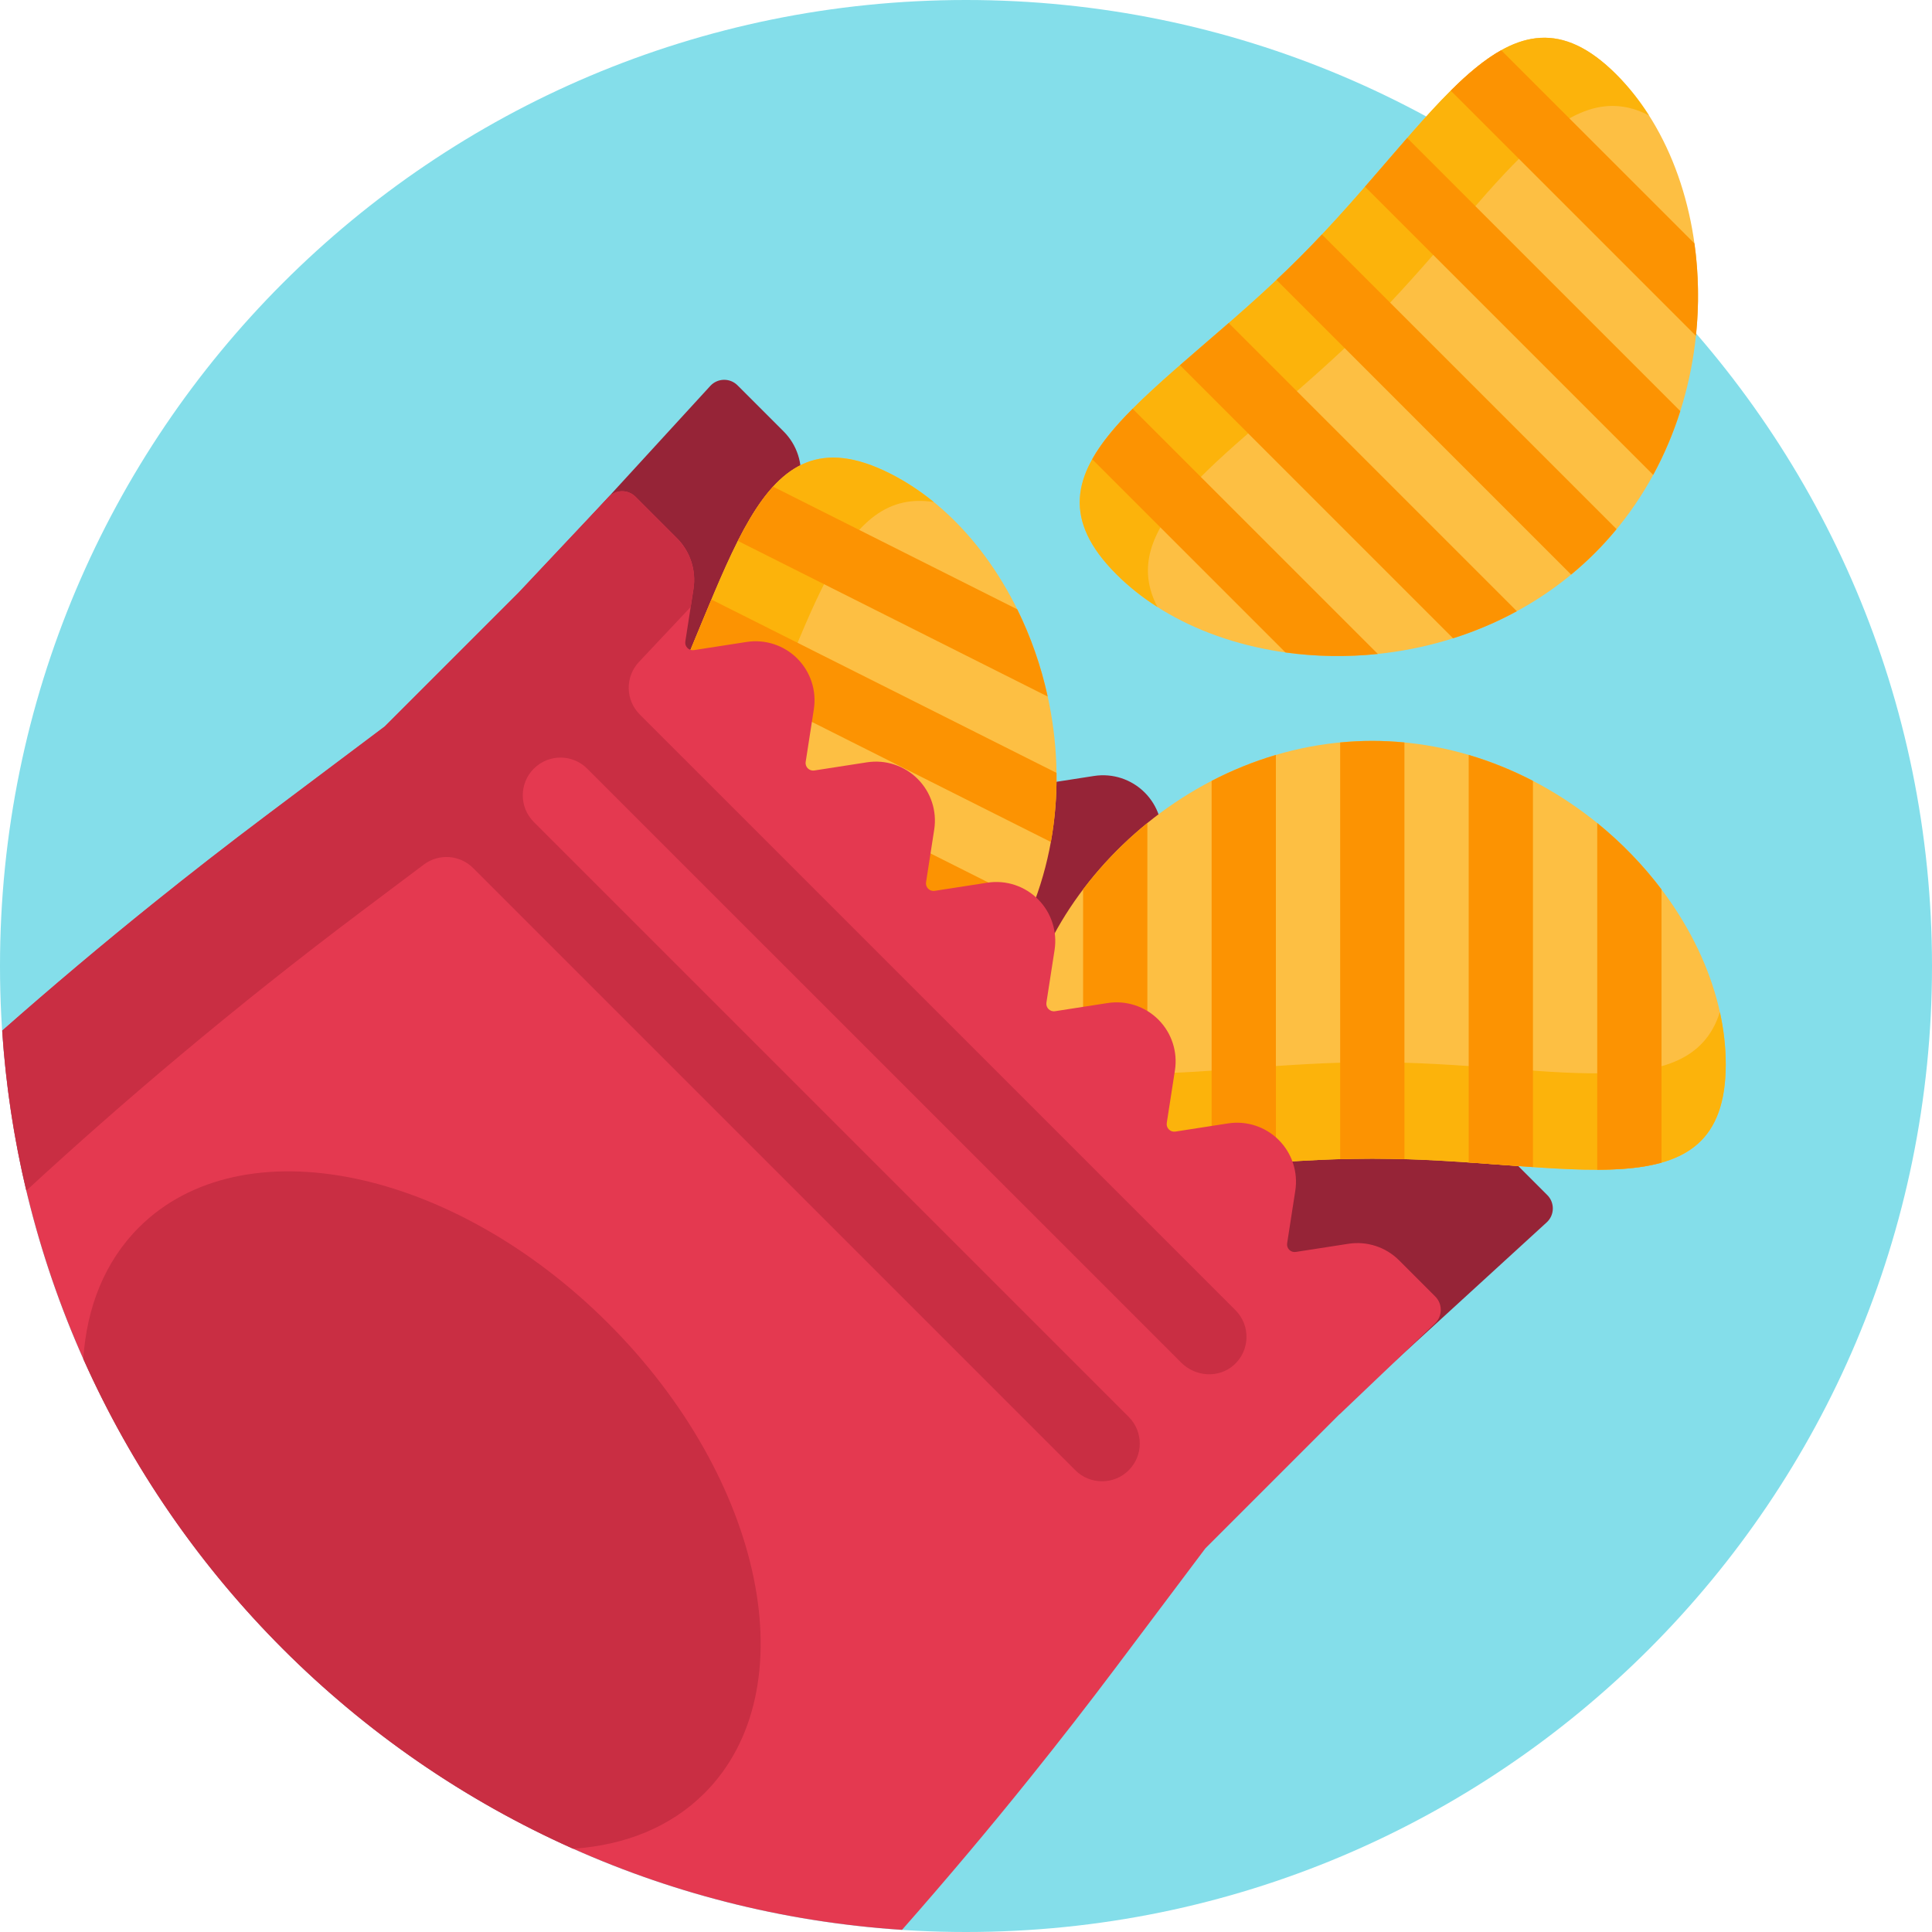
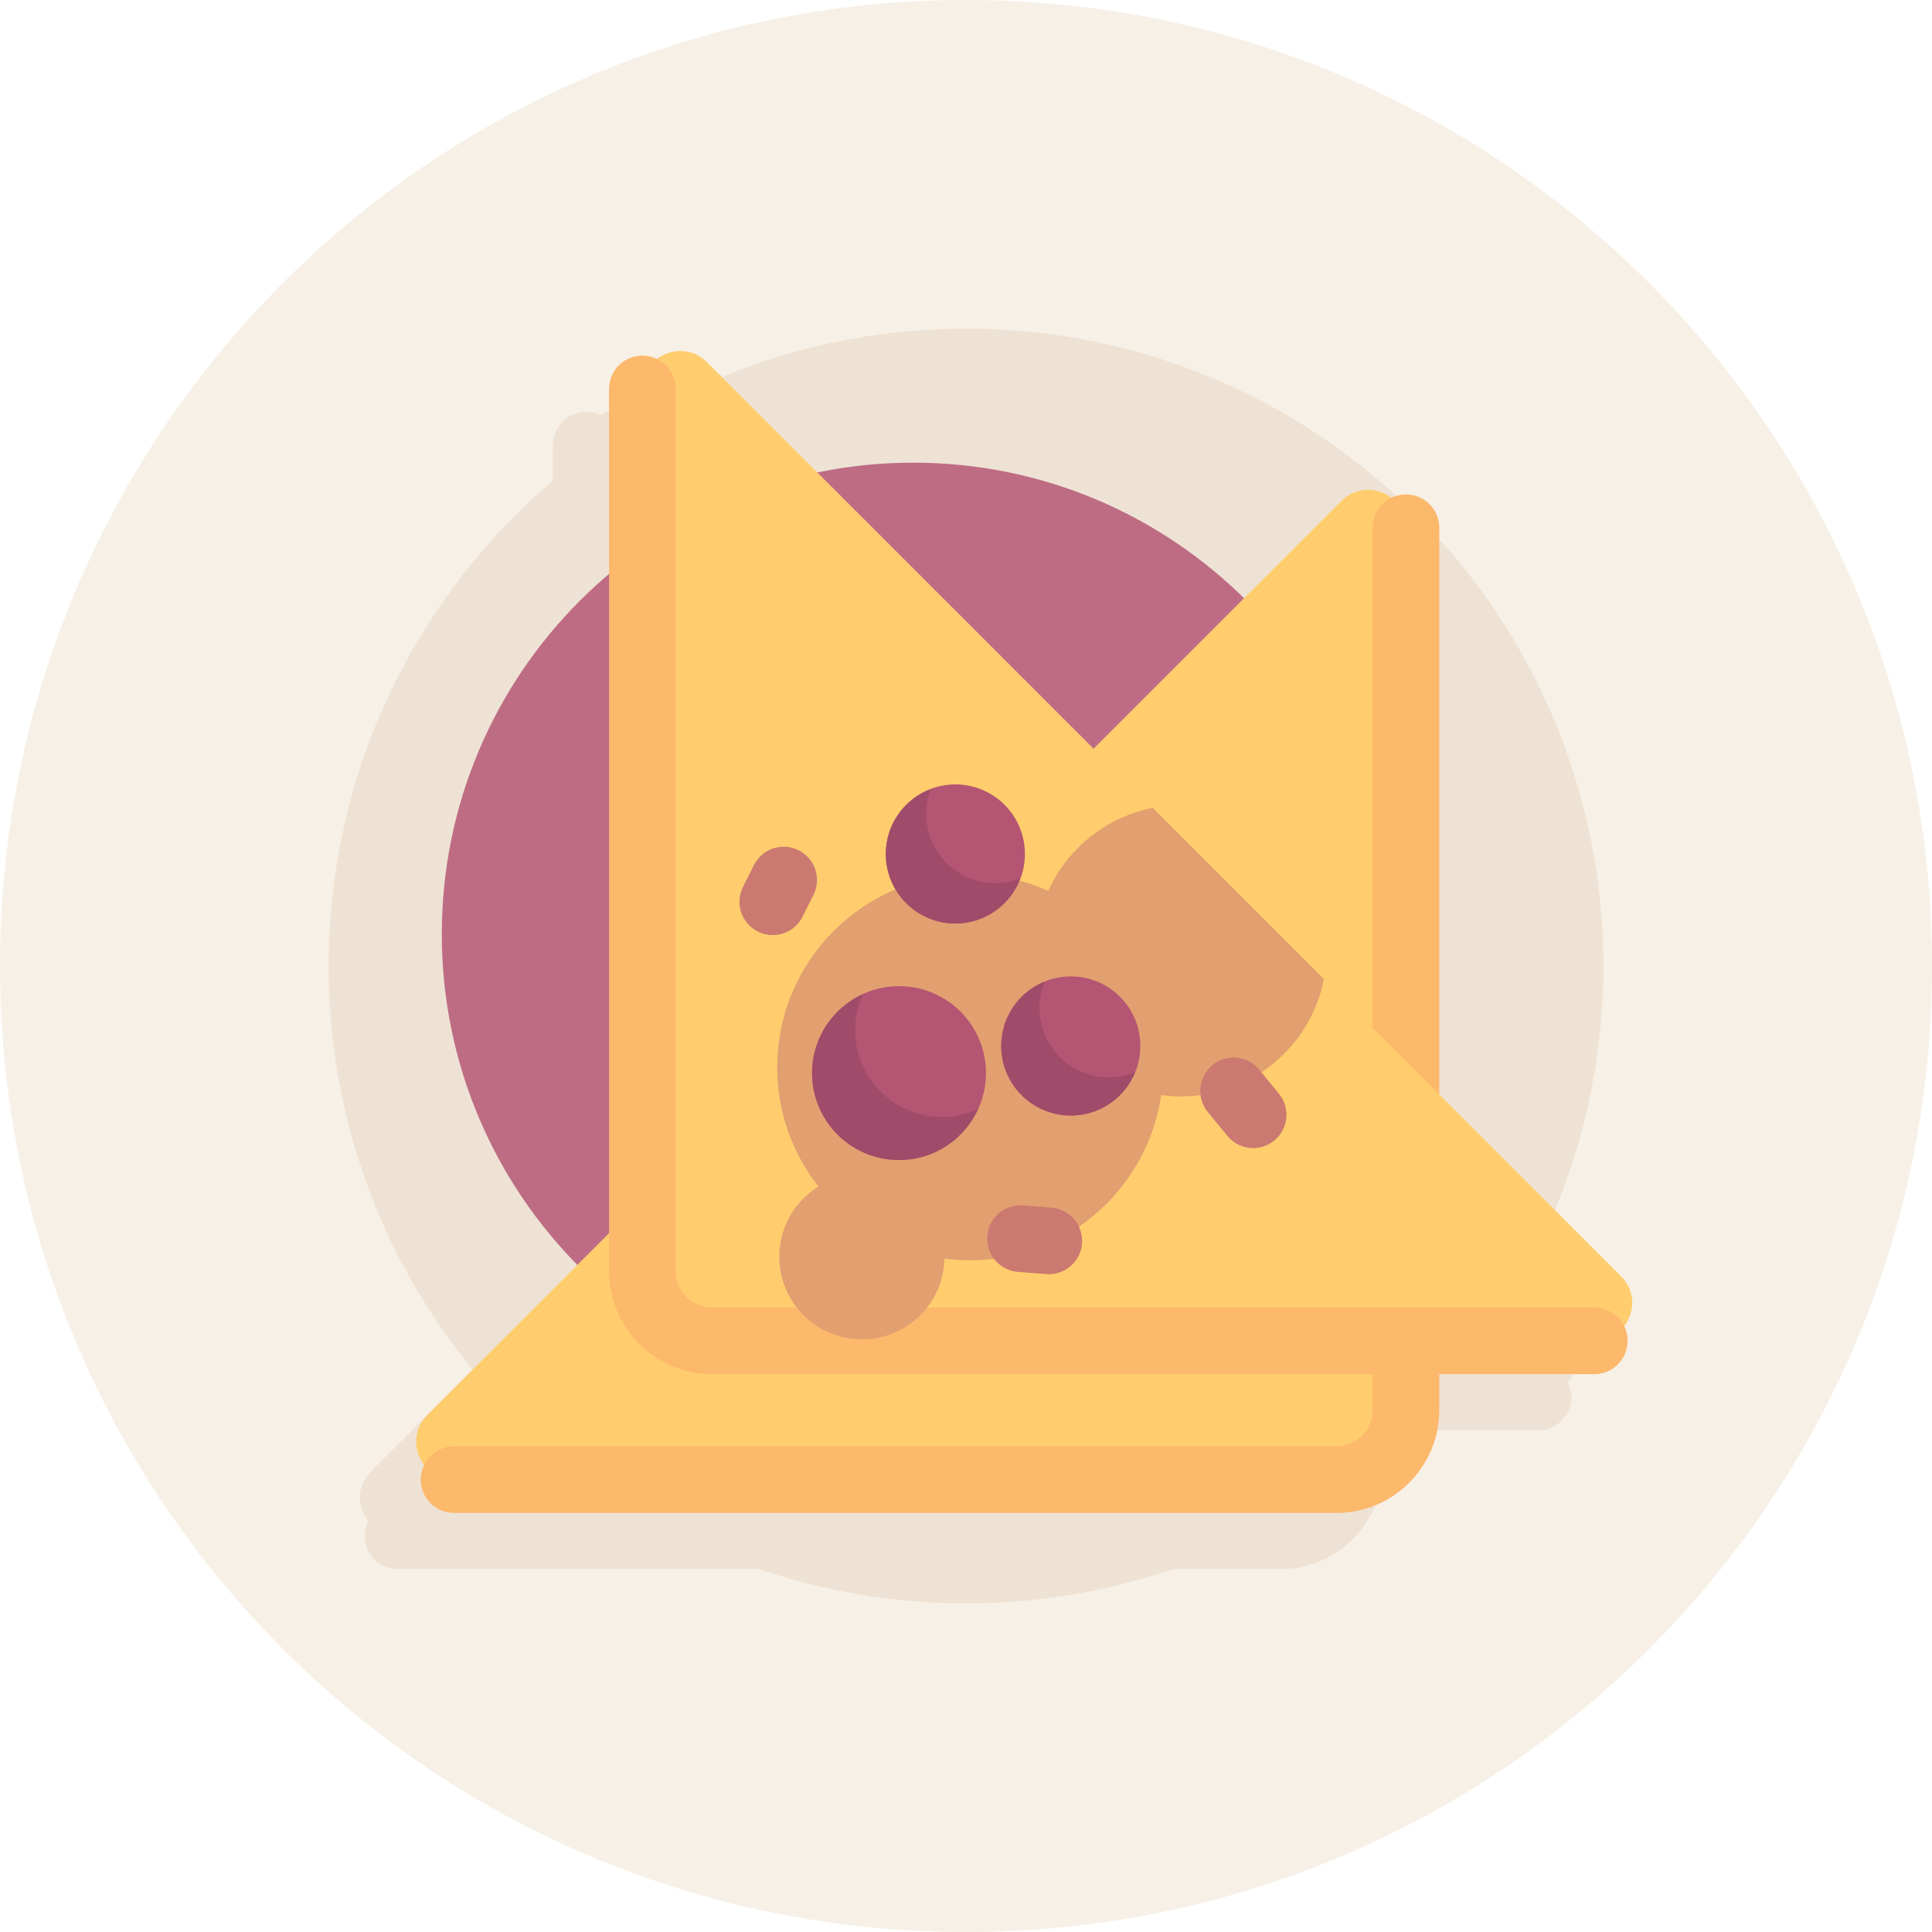
- <svg xmlns="http://www.w3.org/2000/svg" viewBox="0 0 512 512">
-   <path d="m512 256c0 141.387-114.613 256-256 256s-256-114.613-256-256 114.613-256 256-256 256 114.613 256 256zm0 0" fill="#84deea" />
-   <path d="m188.277 102.227c1.934-2.055 5.184-2.105 7.176-.109l12.219 12.219c3.523 3.523 5.156 8.516 4.391 13.438l-2.164 13.949c-.207 1.336.945 2.492 2.285 2.285l13.949-2.164c4.922-.766 9.914.867 13.438 4.387 3.523 3.523 5.152 8.516 4.391 13.441l-2.164 13.949c-.207 1.34.945 2.492 2.281 2.281l13.949-2.164c4.926-.762 9.918.867 13.441 4.391 3.52 3.523 5.152 8.516 4.387 13.438l-2.164 13.953c-.207 1.336.949 2.488 2.285 2.281l13.949-2.164c4.922-.766 9.914.867 13.438 4.391 3.523 3.523 5.156 8.516 4.391 13.438l-2.164 13.949c-.207 1.34.945 2.492 2.281 2.285l13.949-2.164c4.926-.766 9.918.867 13.441 4.391 3.523 3.52 5.152 8.516 4.391 13.438l-2.164 13.949c-.207 1.336.945 2.492 2.281 2.281l13.949-2.164c4.926-.762 9.918.867 13.438 4.391 3.523 3.523 5.156 8.516 4.391 13.441l-2.164 13.949c-.207 1.336.945 2.488 2.285 2.281l13.949-2.164c4.922-.766 9.914.867 13.438 4.391l10.996 10.992c1.984 1.988 1.945 5.219-.086 7.156l-47.91 43.844-217.641-217.637zm0 0" fill="#962437" />
-   <path d="m457.344 282.055c0 40.609-41.938 24.996-93.672 24.996s-93.672 15.613-93.672-24.996c0-40.613 41.938-85.711 93.672-85.711s93.672 45.098 93.672 85.711zm-34.664-135.512c36.582-36.582 34.348-98.125 5.633-126.844-28.719-28.715-47.332 11.98-83.91 48.562-36.582 36.582-77.281 55.195-48.562 83.914 28.715 28.715 90.258 30.945 126.84-5.633zm-186.875-21.094c-36.289-18.23-41.16 26.254-64.387 72.48-23.223 46.23-56.004 76.695-19.715 94.926s95.414 1 118.641-45.227c23.223-46.23 1.754-103.949-34.539-122.18zm0 0" fill="#fdbf43" />
-   <path d="m457.344 282.055c0 40.609-41.938 24.996-93.672 24.996s-93.672 15.613-93.672-24.996c0-4.586.539-9.227 1.559-13.852 8.035 25.582 46.219 13.297 92.113 13.297s84.078 12.285 92.113-13.297c1.02 4.625 1.559 9.266 1.559 13.852zm-150.609-121.191c-12.406-23.773 23.277-42.086 55.73-74.539s50.766-68.137 74.535-55.727c-2.547-3.996-5.445-7.656-8.688-10.898-28.719-28.715-47.332 11.98-83.91 48.562-36.582 36.582-77.281 55.195-48.562 83.91 3.238 3.242 6.902 6.141 10.895 8.691zm-135.312 37.07c-23.227 46.227-56.008 76.691-19.719 94.922 4.098 2.059 8.484 3.66 13.078 4.824-19.254-18.664 8.863-47.27 29.465-88.277 20.605-41.012 26.77-80.645 53.234-76.34-3.676-2.992-7.578-5.555-11.676-7.613-36.289-18.23-41.16 26.254-64.383 72.484zm0 0" fill="#fcb30b" />
-   <path d="m389.219 200.062c5.938 1.75 11.637 4.074 17.031 6.875v102.355c-5.395-.371-11.094-.828-17.031-1.23zm-34.062-3.301v110.422c2.805-.086 5.645-.137 8.516-.137s5.711.051 8.516.137v-110.422c-2.805-.27-5.641-.418-8.516-.418-2.871 0-5.711.148-8.516.418zm68.125 21.348v91.891c6.465-.016 12.199-.52 17.031-1.887v-72.414c-4.836-6.398-10.566-12.352-17.031-17.59zm-136.25 17.59v72.414c4.836 1.367 10.566 1.871 17.031 1.887v-91.891c-6.465 5.238-12.195 11.191-17.031 17.59zm34.062 73.594c5.395-.367 11.094-.824 17.031-1.23v-108c-5.938 1.75-11.637 4.074-17.031 6.875zm4.527-223.684c-4.484 3.914-8.84 7.617-12.914 11.172l72.375 72.375c5.797-1.832 11.469-4.219 16.906-7.18zm24.707-23.465c-1.926 2.043-3.895 4.086-5.926 6.117s-4.074 4.004-6.117 5.926l78.078 78.082c2.176-1.793 4.285-3.699 6.316-5.727 2.031-2.031 3.934-4.145 5.73-6.316zm14.812 111.16-64.977-64.98c-4.559 4.582-8.258 8.992-10.711 13.379l51.203 51.203c7.949 1.109 16.211 1.262 24.484.398zm83.906-108.785-51.207-51.203c-4.383 2.453-8.793 6.148-13.375 10.707l64.977 64.98c.867-8.277.711-16.539-.395-24.484zm-87.297-15.039 76.367 76.367c2.957-5.438 5.344-11.109 7.18-16.906l-72.375-72.375c-3.555 4.078-7.262 8.43-11.172 12.914zm-211.449 185.492 91.461 45.949c4.926-3.566 9.559-7.613 13.789-12.133l-96.504-48.484c-3.027 5.125-5.996 10.012-8.746 14.668zm21.121-37.039c-1.289 2.562-2.609 5.078-3.945 7.547l98.672 49.57c1.5-2.387 2.906-4.855 4.195-7.422s2.43-5.168 3.449-7.797l-98.672-49.57c-1.184 2.547-2.41 5.105-3.699 7.672zm-35.359 68.004 64.707 32.508c7.891-1.445 15.785-3.895 23.367-7.32l-82.113-41.25c-2.887 5.781-5.012 11.129-5.961 16.062zm133.52-104.461-64.711-32.508c-3.391 3.707-6.41 8.605-9.328 14.375l82.109 41.25c-1.777-8.129-4.523-15.922-8.07-23.117zm-81.055-2.598c-2.094 4.984-4.242 10.281-6.543 15.77l96.504 48.484c1.102-6.094 1.582-12.23 1.5-18.309zm0 0" fill="#fc9302" />
-   <path d="m.586 273.129c13.164-11.598 26.578-22.918 40.273-33.918 9.719-7.809 19.562-15.473 29.539-22.973l31.59-23.738 35.355-35.355 23.895-25.391c1.934-2.055 5.184-2.102 7.18-.109l10.973 10.973c3.523 3.523 5.152 8.52 4.391 13.441l-2.164 13.949c-.211 1.336.945 2.488 2.281 2.281l13.949-2.164c4.926-.762 9.918.867 13.438 4.391 3.523 3.523 5.156 8.516 4.391 13.441l-2.164 13.949c-.207 1.336.949 2.488 2.285 2.281l13.949-2.164c4.922-.766 9.914.867 13.438 4.391 3.523 3.523 5.156 8.516 4.391 13.438l-2.164 13.949c-.207 1.34.945 2.492 2.281 2.285l13.949-2.164c4.926-.766 9.918.867 13.441 4.391 3.523 3.523 5.152 8.516 4.391 13.438l-2.164 13.949c-.207 1.336.945 2.492 2.281 2.281l13.949-2.164c4.926-.762 9.914.867 13.438 4.391 3.523 3.523 5.156 8.516 4.391 13.441l-2.164 13.949c-.207 1.336.945 2.488 2.285 2.281l13.949-2.164c4.922-.766 9.914.867 13.438 4.391 3.523 3.523 5.152 8.516 4.391 13.438l-2.164 13.949c-.207 1.336.945 2.492 2.281 2.285l13.953-2.164c4.922-.766 9.914.867 13.438 4.391l9.578 9.578c1.988 1.984 1.949 5.219-.086 7.156l-25.258 24.066-.023-.023-35.355 35.355-.215.219-23.555 31.34c-7.477 9.953-15.117 19.766-22.902 29.457-10.996 13.695-22.316 27.109-33.91 40.273-127.816-8.359-230.02-110.508-238.461-238.297zm0 0" fill="#e43950" />
-   <path d="m326.922 361.805c-4.004 3.512-10.133 3.066-13.898-.699l-157.414-157.41c-3.902-3.906-10.234-3.906-14.141 0-3.906 3.902-3.906 10.234 0 14.141l157.652 157.652c3.906 3.906 3.906 10.238 0 14.145-3.902 3.902-10.234 3.902-14.141 0l-159.59-159.59c-3.523-3.523-9.098-3.914-13.078-.922l-16.578 12.457c-16.34 12.281-32.332 24.992-47.977 38.098-13.887 11.629-27.473 23.598-40.785 35.855-3.27-13.738-5.43-27.906-6.391-42.402 13.164-11.598 26.582-22.918 40.277-33.918 9.719-7.809 19.562-15.473 29.539-22.973l31.59-23.738 35.355-35.355 23.895-25.387c1.934-2.059 5.184-2.105 7.18-.109l10.973 10.973c3.523 3.523 5.152 8.516 4.391 13.438l-.746 4.797-13.703 14.559c-3.703 3.938-3.609 10.105.211 13.926l157.863 157.867c4.062 4.059 3.898 10.742-.484 14.598zm-290.125-36.508c-9.027 9.023-13.824 21.148-14.723 34.824 25.715 57.68 72.125 104.09 129.805 129.805 13.676-.898 25.797-5.695 34.824-14.723 27.336-27.336 15.941-83.055-25.457-124.449-41.395-41.398-97.113-52.793-124.449-25.457zm0 0" fill="#c92e43" />
+ <svg xmlns="http://www.w3.org/2000/svg" version="1.1" id="Capa_1" x="0px" y="0px" viewBox="0 0 512 512" style="enable-background:new 0 0 512 512;" xml:space="preserve">
+   <circle style="fill:#F7F0E6;" cx="256" cy="256" r="256" />
+   <g>
+     <circle style="fill:#EEE2D4;" cx="256" cy="256" r="168.91" />
+     <path style="fill:#EEE2D4;" d="M414.696,353.104l-48.168-48.168V154.755c0-4.879-3.948-8.828-8.827-8.828   c-1.385,0-2.652,0.383-3.818,0.95c-3.723-2.897-9.384-3.15-13.315,0.781l-65.658,65.658L172.47,110.878   c-3.931-3.931-9.591-3.678-13.315-0.782c-1.166-0.567-2.434-0.949-3.819-0.949c-4.879,0-8.828,3.948-8.828,8.828v223.744   L98.34,389.887c-3.929,3.929-3.678,9.587-0.784,13.31c-0.567,1.167-0.95,2.433-0.95,3.819c0,4.879,3.948,8.828,8.828,8.828h233.828   c15.034,0,27.267-12.224,27.267-27.259v-9.523h41.075c4.879,0,8.828-3.948,8.828-8.828c0-1.386-0.381-2.653-0.95-3.819   C418.374,362.69,418.625,357.033,414.696,353.104z" />
+   </g>
+   <circle style="fill:#BE6C84;" cx="242.02" cy="247.55" r="124.94" />
+   <path style="fill:#FFCD6E;" d="M113.238,374.989l242.226-242.226c6.322-6.322,17.13-1.844,17.13,7.095v233.829  c0,10.18-8.252,18.433-18.432,18.433H120.334C111.393,392.119,106.917,381.311,113.238,374.989z" />
+   <path style="fill:#FCB86B;" d="M120.331,400.945h233.828c15.034,0,27.267-12.224,27.267-27.259V139.859  c0-4.879-3.948-8.828-8.828-8.828s-8.828,3.948-8.828,8.828v233.828c0,5.293-4.31,9.603-9.612,9.603H120.331  c-4.879,0-8.828,3.948-8.828,8.828C111.503,396.997,115.451,400.945,120.331,400.945z" />
+   <path style="fill:#FFCD6E;" d="M429.593,338.207L187.366,95.981c-6.322-6.322-17.13-1.844-17.13,7.095v233.829  c0,10.18,8.252,18.433,18.432,18.433h233.829C431.438,355.338,435.914,344.529,429.593,338.207z" />
+   <g>
+     <circle style="fill:#E29F70;" cx="257.1" cy="282.85" r="51.13" />
+     <path style="fill:#E29F70;" d="M305.477,214.092c-17.72,3.506-31.088,19.112-31.088,37.861c0,21.329,17.29,38.62,38.62,38.62   c18.749,0,34.355-13.369,37.861-31.088L305.477,214.092z" />
+   </g>
+   <g>
+     <circle style="fill:#B45573;" cx="238.25" cy="284.38" r="23.04" />
+     <circle style="fill:#B45573;" cx="283.77" cy="277.19" r="18.432" />
+     <circle style="fill:#B45573;" cx="253.18" cy="226.31" r="18.432" />
+   </g>
+   <g>
+     <path style="fill:#CB7971;" d="M204.784,247.81c-1.328,0-2.681-0.302-3.948-0.94c-4.362-2.181-6.121-7.491-3.931-11.845   l2.888-5.759c2.181-4.353,7.491-6.121,11.845-3.931c4.362,2.181,6.121,7.491,3.931,11.845l-2.888,5.759   C211.138,246.026,208.017,247.81,204.784,247.81z" />
+     <path style="fill:#CB7971;" d="M332.103,304.259c-2.56,0-5.095-1.103-6.845-3.241l-5.181-6.336   c-3.086-3.776-2.526-9.336,1.25-12.422c3.767-3.086,9.319-2.534,12.422,1.25l5.181,6.336c3.086,3.776,2.526,9.336-1.25,12.422   C336.043,303.603,334.069,304.259,332.103,304.259z" />
+     <path style="fill:#CB7971;" d="M277.957,337.672c-0.224,0-0.457-0.009-0.69-0.026l-7.483-0.578   c-4.862-0.379-8.491-4.621-8.121-9.483s4.422-8.474,9.483-8.121l7.483,0.578c4.862,0.379,8.491,4.621,8.121,9.483   C286.397,334.155,282.526,337.672,277.957,337.672z" />
+   </g>
+   <path style="fill:#FCB86B;" d="M422.5,364.164H188.672c-15.034,0-27.267-12.224-27.267-27.259V103.078  c0-4.879,3.948-8.828,8.828-8.828c4.879,0,8.828,3.948,8.828,8.828v233.828c0,5.293,4.31,9.603,9.612,9.603H422.5  c4.879,0,8.828,3.948,8.828,8.828S427.379,364.164,422.5,364.164z" />
+   <g>
+     <path style="fill:#A04B69;" d="M249.656,296.015c-12.725,0-23.04-10.316-23.04-23.04c0-3.407,0.786-6.615,2.113-9.525   c-7.958,3.63-13.516,11.61-13.516,20.927c0,12.725,10.316,23.041,23.041,23.041c9.317,0,17.297-5.558,20.927-13.516   C256.272,295.23,253.064,296.015,249.656,296.015z" />
+     <path style="fill:#A04B69;" d="M263.849,234.076c-10.18,0-18.433-8.252-18.433-18.432c0-2.304,0.473-4.487,1.246-6.521   c-6.949,2.64-11.912,9.312-11.912,17.188c0,10.18,8.253,18.433,18.433,18.433c7.876,0,14.547-4.963,17.187-11.912   C268.336,233.603,266.153,234.076,263.849,234.076z" />
+     <path style="fill:#A04B69;" d="M293.888,285.511c-10.18,0-18.432-8.252-18.432-18.432c0-2.46,0.502-4.796,1.376-6.942   c-6.734,2.744-11.491,9.336-11.491,17.057c0,10.18,8.253,18.433,18.433,18.433c7.721,0,14.312-4.757,17.057-11.491   C298.684,285.009,296.348,285.511,293.888,285.511z" />
+   </g>
+   <circle style="fill:#E29F70;" cx="228.42" cy="333.05" r="21.894" />
+   <g>
+ </g>
+   <g>
+ </g>
+   <g>
+ </g>
+   <g>
+ </g>
+   <g>
+ </g>
+   <g>
+ </g>
+   <g>
+ </g>
+   <g>
+ </g>
+   <g>
+ </g>
+   <g>
+ </g>
+   <g>
+ </g>
+   <g>
+ </g>
+   <g>
+ </g>
+   <g>
+ </g>
+   <g>
+ </g>
</svg>
